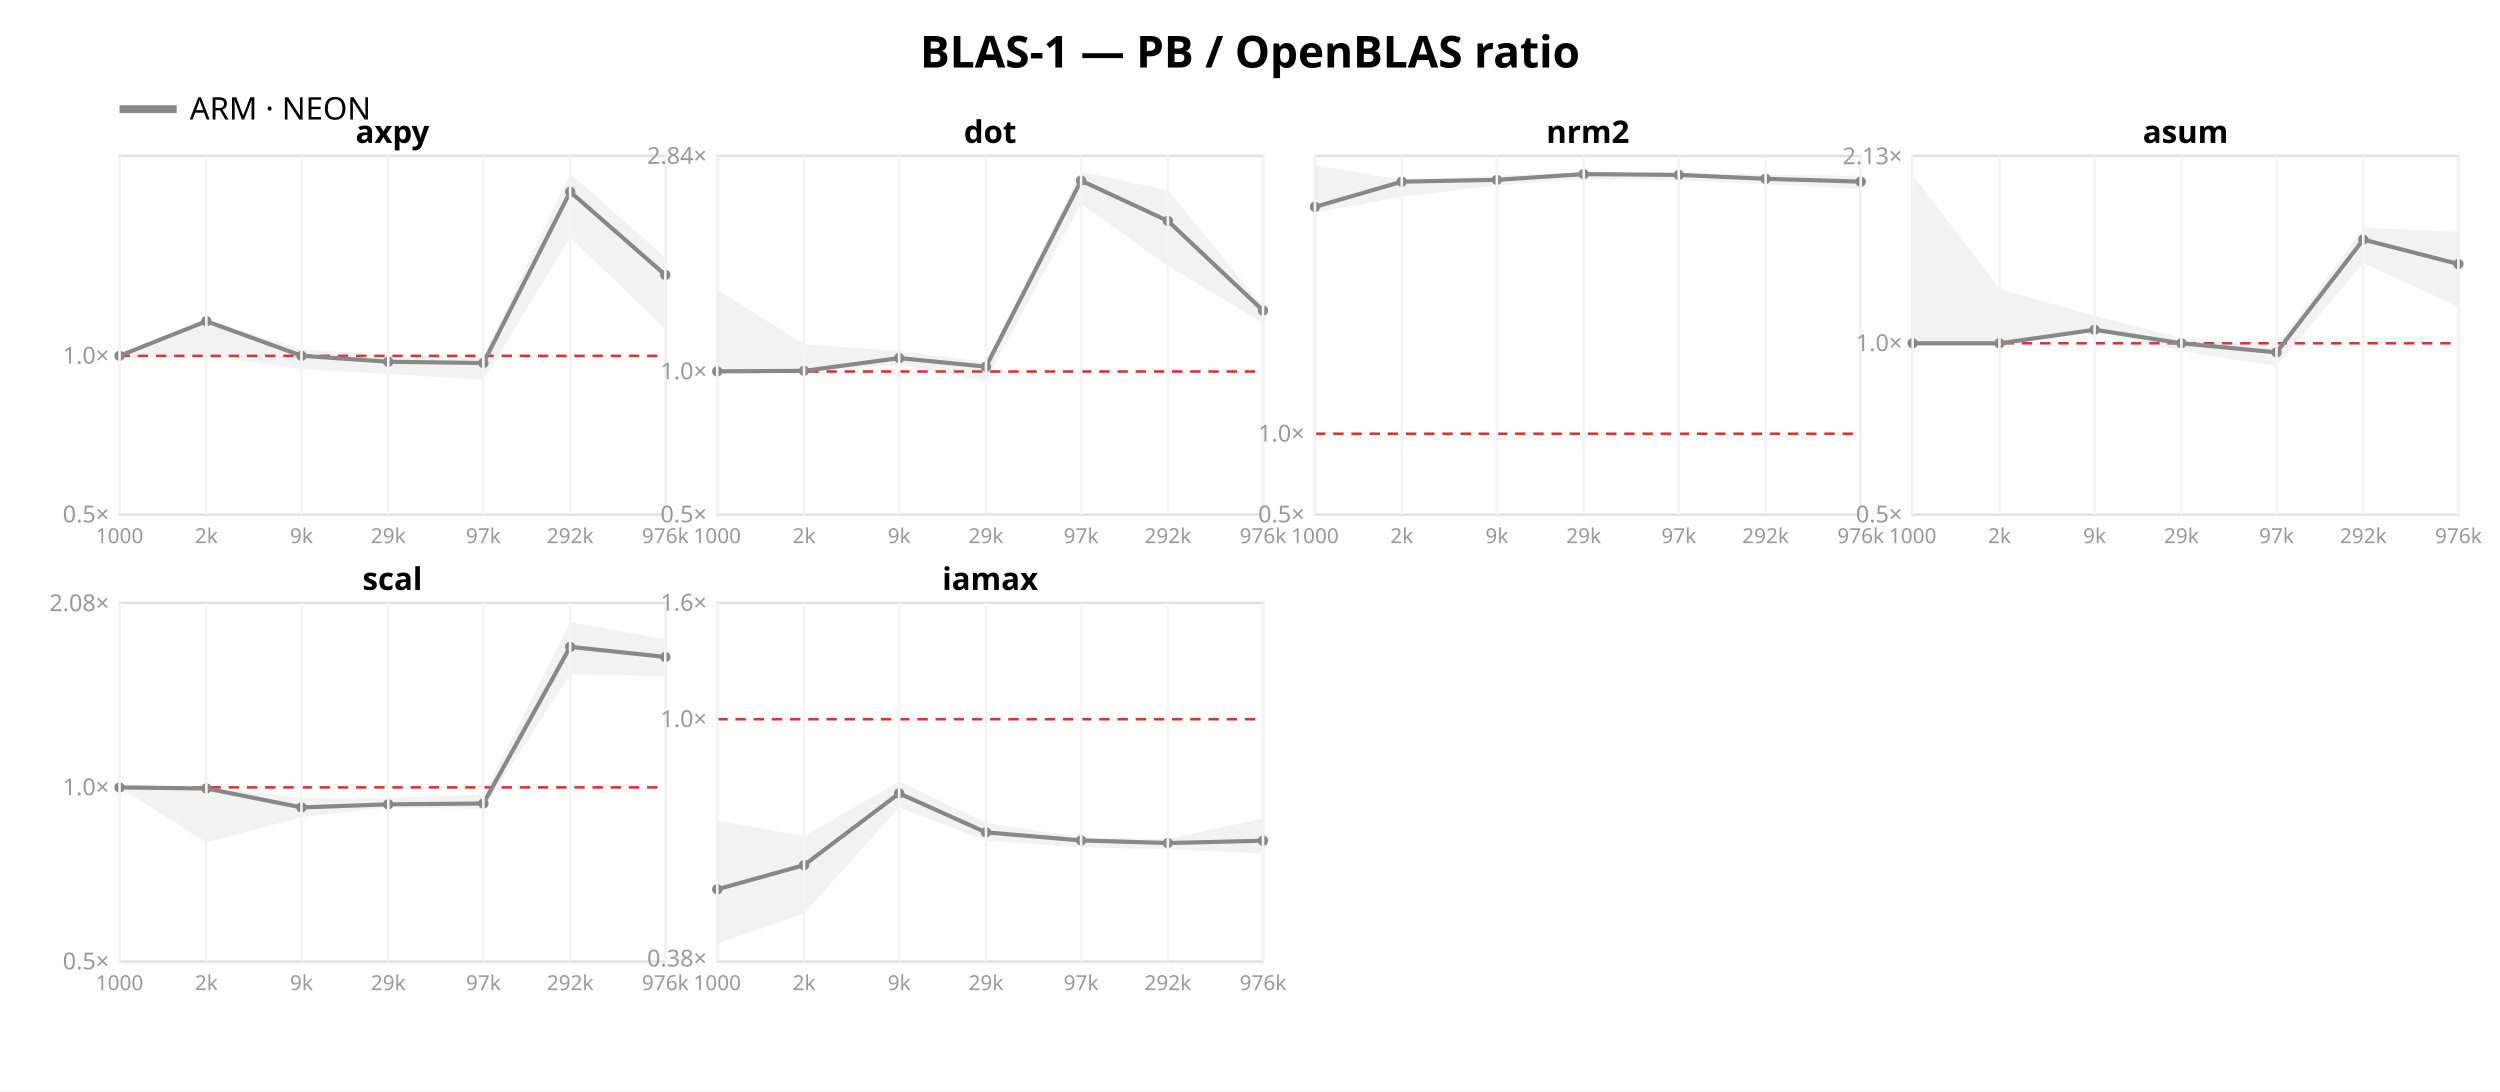
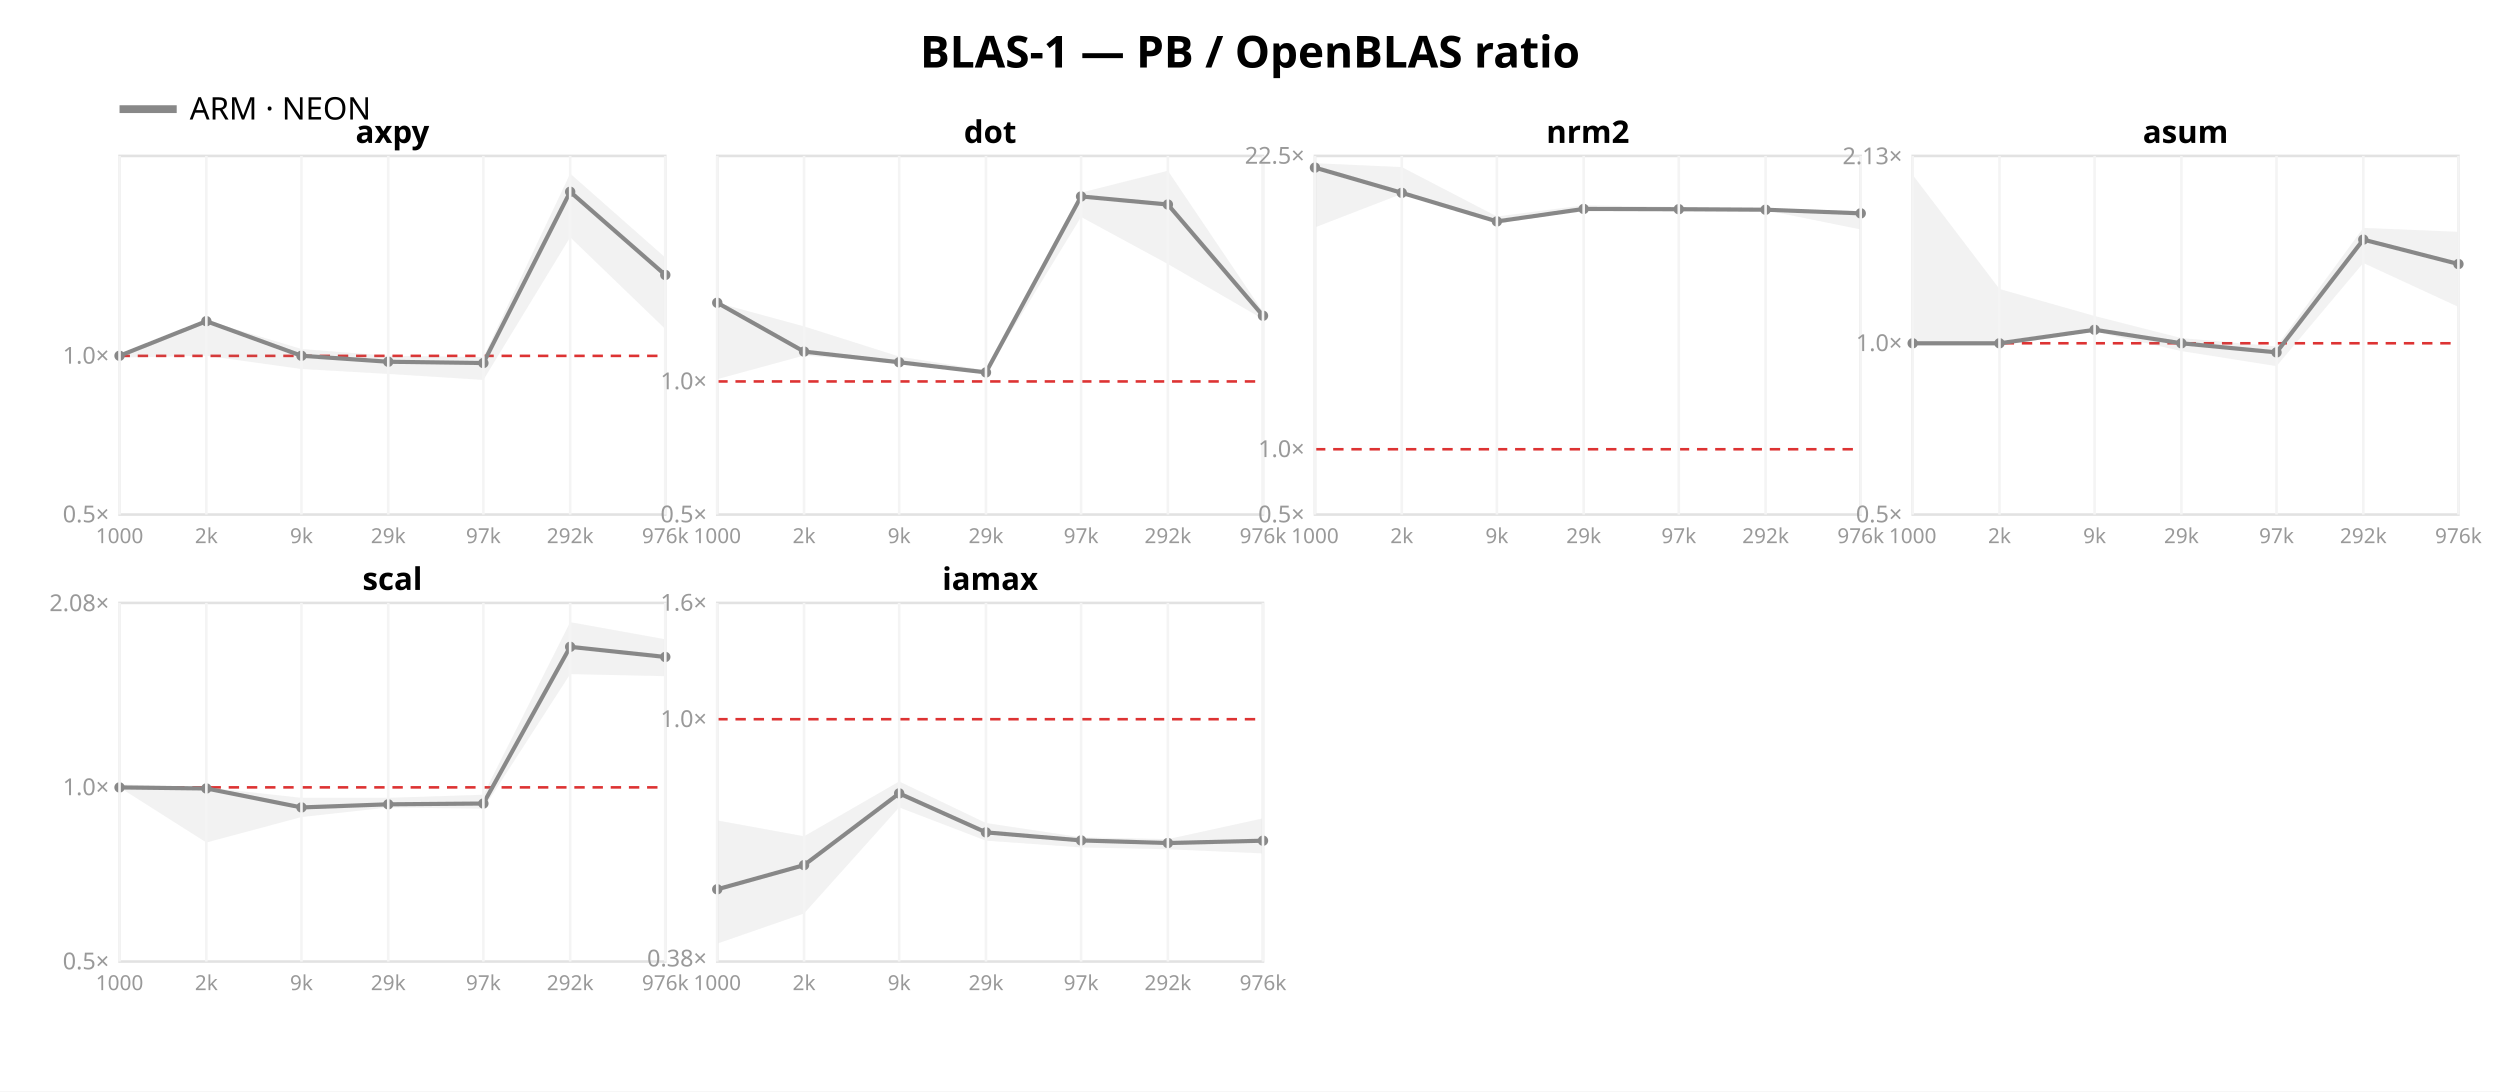
<svg xmlns="http://www.w3.org/2000/svg" width="962" height="420" font-family="sans-serif">
  <rect width="962" height="420" fill="white" />
  <text x="481.0" y="26" text-anchor="middle" font-size="17" font-weight="bold">BLAS-1 — PB / OpenBLAS ratio</text>
  <line x1="46" y1="42" x2="68" y2="42" stroke="#888888" stroke-width="3" />
  <text x="73" y="46" font-size="12">ARM · NEON</text>
  <rect x="46" y="60" width="210" height="138" fill="none" stroke="#e2e2e2" />
  <line x1="46" y1="136.939" x2="256" y2="136.939" stroke="#d33" stroke-dasharray="4 3" />
  <text x="42" y="201.0" text-anchor="end" font-size="9" fill="#999">0.5×</text>
  <text x="42" y="139.939" text-anchor="end" font-size="9" fill="#999">1.0×</text>
  <polygon points="46.0,136.9 79.4,123.3 116.0,134.3 149.4,136.9 186.0,137.4 219.4,66.8 256.0,99.1 256.0,126.6 219.4,91.3 186.0,146.2 149.4,143.9 116.0,142.0 79.4,136.9 46.0,137.6" fill="#888888" opacity="0.11" />
  <polyline points="46.0,136.9 79.4,123.6 116.0,136.9 149.4,139.2 186.0,139.7 219.4,73.8 256.0,105.8" fill="none" stroke="#888888" stroke-width="1.6" />
  <circle cx="46.0" cy="136.9" r="2" fill="#888888" />
  <circle cx="79.4" cy="123.6" r="2" fill="#888888" />
  <circle cx="116.0" cy="136.9" r="2" fill="#888888" />
  <circle cx="149.4" cy="139.2" r="2" fill="#888888" />
  <circle cx="186.0" cy="139.7" r="2" fill="#888888" />
  <circle cx="219.4" cy="73.8" r="2" fill="#888888" />
  <circle cx="256.0" cy="105.8" r="2" fill="#888888" />
  <text x="151.0" y="55" text-anchor="middle" font-size="12" font-weight="bold">axpy</text>
  <line x1="46.0" y1="60" x2="46.0" y2="198" stroke="#f4f4f4" />
  <text x="46.0" y="209" text-anchor="middle" font-size="8" fill="#999">1000</text>
  <line x1="79.4" y1="60" x2="79.4" y2="198" stroke="#f4f4f4" />
  <text x="79.4" y="209" text-anchor="middle" font-size="8" fill="#999">2k</text>
  <line x1="116.0" y1="60" x2="116.0" y2="198" stroke="#f4f4f4" />
  <text x="116.0" y="209" text-anchor="middle" font-size="8" fill="#999">9k</text>
  <line x1="149.4" y1="60" x2="149.4" y2="198" stroke="#f4f4f4" />
  <text x="149.4" y="209" text-anchor="middle" font-size="8" fill="#999">29k</text>
  <line x1="186.0" y1="60" x2="186.0" y2="198" stroke="#f4f4f4" />
  <text x="186.0" y="209" text-anchor="middle" font-size="8" fill="#999">97k</text>
  <line x1="219.4" y1="60" x2="219.4" y2="198" stroke="#f4f4f4" />
  <text x="219.4" y="209" text-anchor="middle" font-size="8" fill="#999">292k</text>
  <line x1="256.0" y1="60" x2="256.0" y2="198" stroke="#f4f4f4" />
  <text x="256.0" y="209" text-anchor="middle" font-size="8" fill="#999">976k</text>
  <rect x="276" y="60" width="210" height="138" fill="none" stroke="#e2e2e2" />
-   <line x1="276" y1="142.95" x2="486" y2="142.95" stroke="#d33" stroke-dasharray="4 3" />
+   <line x1="276" y1="146.78" x2="486" y2="146.78" stroke="#d33" stroke-dasharray="4 3" />
  <text x="272" y="201.0" text-anchor="end" font-size="9" fill="#999">0.5×</text>
-   <text x="272" y="145.95" text-anchor="end" font-size="9" fill="#999">1.0×</text>
-   <text x="272" y="63.05" text-anchor="end" font-size="9" fill="#999">2.84×</text>
-   <polygon points="276.0,111.4 309.4,132.5 346.0,135.1 379.4,139.3 416.0,66.1 449.4,73.2 486.0,117.7 486.0,124.2 449.4,102.3 416.0,78.4 379.4,146.4 346.0,140.5 309.4,142.9 276.0,142.9" fill="#888888" opacity="0.11" />
-   <polyline points="276.0,142.9 309.4,142.7 346.0,137.8 379.4,141.1 416.0,69.5 449.4,85.0 486.0,119.5" fill="none" stroke="#888888" stroke-width="1.6" />
-   <circle cx="276.0" cy="142.9" r="2" fill="#888888" />
-   <circle cx="309.4" cy="142.7" r="2" fill="#888888" />
-   <circle cx="346.0" cy="137.8" r="2" fill="#888888" />
-   <circle cx="379.4" cy="141.1" r="2" fill="#888888" />
-   <circle cx="416.0" cy="69.5" r="2" fill="#888888" />
-   <circle cx="449.4" cy="85.0" r="2" fill="#888888" />
-   <circle cx="486.0" cy="119.5" r="2" fill="#888888" />
+   <text x="272" y="149.78" text-anchor="end" font-size="9" fill="#999">1.0×</text>
+   <polygon points="276.0,116.5 309.4,125.6 346.0,137.2 379.4,142.5 416.0,74.1 449.4,65.7 486.0,120.0 486.0,122.8 449.4,101.6 416.0,83.5 379.4,143.4 346.0,139.7 309.4,136.8 276.0,145.9" fill="#888888" opacity="0.11" />
+   <polyline points="276.0,116.5 309.4,135.3 346.0,139.4 379.4,143.3 416.0,75.6 449.4,78.7 486.0,121.5" fill="none" stroke="#888888" stroke-width="1.6" />
+   <circle cx="276.0" cy="116.5" r="2" fill="#888888" />
+   <circle cx="309.4" cy="135.3" r="2" fill="#888888" />
+   <circle cx="346.0" cy="139.4" r="2" fill="#888888" />
+   <circle cx="379.4" cy="143.3" r="2" fill="#888888" />
+   <circle cx="416.0" cy="75.6" r="2" fill="#888888" />
+   <circle cx="449.4" cy="78.7" r="2" fill="#888888" />
+   <circle cx="486.0" cy="121.5" r="2" fill="#888888" />
  <text x="381.0" y="55" text-anchor="middle" font-size="12" font-weight="bold">dot</text>
  <line x1="276.0" y1="60" x2="276.0" y2="198" stroke="#f4f4f4" />
  <text x="276.0" y="209" text-anchor="middle" font-size="8" fill="#999">1000</text>
  <line x1="309.4" y1="60" x2="309.4" y2="198" stroke="#f4f4f4" />
  <text x="309.4" y="209" text-anchor="middle" font-size="8" fill="#999">2k</text>
  <line x1="346.0" y1="60" x2="346.0" y2="198" stroke="#f4f4f4" />
  <text x="346.0" y="209" text-anchor="middle" font-size="8" fill="#999">9k</text>
  <line x1="379.4" y1="60" x2="379.4" y2="198" stroke="#f4f4f4" />
  <text x="379.4" y="209" text-anchor="middle" font-size="8" fill="#999">29k</text>
  <line x1="416.0" y1="60" x2="416.0" y2="198" stroke="#f4f4f4" />
  <text x="416.0" y="209" text-anchor="middle" font-size="8" fill="#999">97k</text>
  <line x1="449.4" y1="60" x2="449.4" y2="198" stroke="#f4f4f4" />
  <text x="449.4" y="209" text-anchor="middle" font-size="8" fill="#999">292k</text>
  <line x1="486.0" y1="60" x2="486.0" y2="198" stroke="#f4f4f4" />
  <text x="486.0" y="209" text-anchor="middle" font-size="8" fill="#999">976k</text>
  <rect x="506" y="60" width="210" height="138" fill="none" stroke="#e2e2e2" />
-   <line x1="506" y1="166.906" x2="716" y2="166.906" stroke="#d33" stroke-dasharray="4 3" />
+   <line x1="506" y1="172.872" x2="716" y2="172.872" stroke="#d33" stroke-dasharray="4 3" />
  <text x="502" y="201.0" text-anchor="end" font-size="9" fill="#999">0.5×</text>
-   <text x="502" y="169.906" text-anchor="end" font-size="9" fill="#999">1.0×</text>
-   <polygon points="506.0,63.5 539.4,69.3 576.0,67.7 609.4,66.3 646.0,66.6 679.4,67.2 716.0,67.7 716.0,72.8 679.4,70.9 646.0,69.3 609.4,69.0 576.0,71.3 539.4,75.7 506.0,81.8" fill="#888888" opacity="0.11" />
-   <polyline points="506.0,79.6 539.4,69.9 576.0,69.2 609.4,67.0 646.0,67.3 679.4,68.8 716.0,69.9" fill="none" stroke="#888888" stroke-width="1.6" />
-   <circle cx="506.0" cy="79.6" r="2" fill="#888888" />
-   <circle cx="539.4" cy="69.9" r="2" fill="#888888" />
-   <circle cx="576.0" cy="69.2" r="2" fill="#888888" />
-   <circle cx="609.4" cy="67.0" r="2" fill="#888888" />
-   <circle cx="646.0" cy="67.3" r="2" fill="#888888" />
-   <circle cx="679.4" cy="68.8" r="2" fill="#888888" />
-   <circle cx="716.0" cy="69.9" r="2" fill="#888888" />
+   <text x="502" y="175.872" text-anchor="end" font-size="9" fill="#999">1.0×</text>
+   <text x="502" y="63.0" text-anchor="end" font-size="9" fill="#999">22.5×</text>
+   <polygon points="506.0,62.8 539.4,64.3 576.0,83.3 609.4,79.0 646.0,79.6 679.4,80.3 716.0,81.2 716.0,88.3 679.4,80.9 646.0,81.4 609.4,81.1 576.0,85.6 539.4,74.6 506.0,87.5" fill="#888888" opacity="0.11" />
+   <polyline points="506.0,64.5 539.4,74.2 576.0,85.2 609.4,80.4 646.0,80.5 679.4,80.7 716.0,82.1" fill="none" stroke="#888888" stroke-width="1.6" />
+   <circle cx="506.0" cy="64.5" r="2" fill="#888888" />
+   <circle cx="539.4" cy="74.2" r="2" fill="#888888" />
+   <circle cx="576.0" cy="85.2" r="2" fill="#888888" />
+   <circle cx="609.4" cy="80.4" r="2" fill="#888888" />
+   <circle cx="646.0" cy="80.5" r="2" fill="#888888" />
+   <circle cx="679.4" cy="80.7" r="2" fill="#888888" />
+   <circle cx="716.0" cy="82.1" r="2" fill="#888888" />
  <text x="611.0" y="55" text-anchor="middle" font-size="12" font-weight="bold">nrm2</text>
  <line x1="506.0" y1="60" x2="506.0" y2="198" stroke="#f4f4f4" />
  <text x="506.0" y="209" text-anchor="middle" font-size="8" fill="#999">1000</text>
  <line x1="539.4" y1="60" x2="539.4" y2="198" stroke="#f4f4f4" />
  <text x="539.4" y="209" text-anchor="middle" font-size="8" fill="#999">2k</text>
  <line x1="576.0" y1="60" x2="576.0" y2="198" stroke="#f4f4f4" />
  <text x="576.0" y="209" text-anchor="middle" font-size="8" fill="#999">9k</text>
  <line x1="609.4" y1="60" x2="609.4" y2="198" stroke="#f4f4f4" />
  <text x="609.4" y="209" text-anchor="middle" font-size="8" fill="#999">29k</text>
  <line x1="646.0" y1="60" x2="646.0" y2="198" stroke="#f4f4f4" />
  <text x="646.0" y="209" text-anchor="middle" font-size="8" fill="#999">97k</text>
  <line x1="679.4" y1="60" x2="679.4" y2="198" stroke="#f4f4f4" />
  <text x="679.4" y="209" text-anchor="middle" font-size="8" fill="#999">292k</text>
  <line x1="716.0" y1="60" x2="716.0" y2="198" stroke="#f4f4f4" />
  <text x="716.0" y="209" text-anchor="middle" font-size="8" fill="#999">976k</text>
  <rect x="736" y="60" width="210" height="138" fill="none" stroke="#e2e2e2" />
  <line x1="736" y1="132.09" x2="946" y2="132.09" stroke="#d33" stroke-dasharray="4 3" />
  <text x="732" y="201.0" text-anchor="end" font-size="9" fill="#999">0.5×</text>
  <text x="732" y="135.09" text-anchor="end" font-size="9" fill="#999">1.0×</text>
  <text x="732" y="63.191" text-anchor="end" font-size="9" fill="#999">2.13×</text>
  <polygon points="736.0,67.3 769.4,111.2 806.0,121.6 839.4,130.1 876.0,133.3 909.4,87.7 946.0,89.2 946.0,118.1 909.4,101.2 876.0,140.9 839.4,135.1 806.0,127.6 769.4,132.1 736.0,132.1" fill="#888888" opacity="0.11" />
  <polyline points="736.0,132.1 769.4,132.1 806.0,126.9 839.4,132.1 876.0,135.6 909.4,92.2 946.0,101.6" fill="none" stroke="#888888" stroke-width="1.6" />
  <circle cx="736.0" cy="132.1" r="2" fill="#888888" />
  <circle cx="769.4" cy="132.1" r="2" fill="#888888" />
  <circle cx="806.0" cy="126.9" r="2" fill="#888888" />
  <circle cx="839.4" cy="132.1" r="2" fill="#888888" />
  <circle cx="876.0" cy="135.6" r="2" fill="#888888" />
  <circle cx="909.4" cy="92.2" r="2" fill="#888888" />
  <circle cx="946.0" cy="101.6" r="2" fill="#888888" />
  <text x="841.0" y="55" text-anchor="middle" font-size="12" font-weight="bold">asum</text>
  <line x1="736.0" y1="60" x2="736.0" y2="198" stroke="#f4f4f4" />
  <text x="736.0" y="209" text-anchor="middle" font-size="8" fill="#999">1000</text>
  <line x1="769.4" y1="60" x2="769.4" y2="198" stroke="#f4f4f4" />
  <text x="769.4" y="209" text-anchor="middle" font-size="8" fill="#999">2k</text>
  <line x1="806.0" y1="60" x2="806.0" y2="198" stroke="#f4f4f4" />
  <text x="806.0" y="209" text-anchor="middle" font-size="8" fill="#999">9k</text>
  <line x1="839.4" y1="60" x2="839.4" y2="198" stroke="#f4f4f4" />
  <text x="839.4" y="209" text-anchor="middle" font-size="8" fill="#999">29k</text>
  <line x1="876.0" y1="60" x2="876.0" y2="198" stroke="#f4f4f4" />
  <text x="876.0" y="209" text-anchor="middle" font-size="8" fill="#999">97k</text>
  <line x1="909.4" y1="60" x2="909.4" y2="198" stroke="#f4f4f4" />
  <text x="909.4" y="209" text-anchor="middle" font-size="8" fill="#999">292k</text>
  <line x1="946.0" y1="60" x2="946.0" y2="198" stroke="#f4f4f4" />
  <text x="946.0" y="209" text-anchor="middle" font-size="8" fill="#999">976k</text>
  <rect x="46" y="232" width="210" height="138" fill="none" stroke="#e2e2e2" />
  <line x1="46" y1="302.979" x2="256" y2="302.979" stroke="#d33" stroke-dasharray="4 3" />
  <text x="42" y="373.0" text-anchor="end" font-size="9" fill="#999">0.5×</text>
  <text x="42" y="305.979" text-anchor="end" font-size="9" fill="#999">1.0×</text>
  <text x="42" y="235.167" text-anchor="end" font-size="9" fill="#999">2.08×</text>
  <polygon points="46.0,301.8 79.4,303.0 116.0,307.0 149.4,307.0 186.0,305.8 219.4,239.4 256.0,246.0 256.0,260.2 219.4,259.4 186.0,311.2 149.4,310.7 116.0,314.4 79.4,324.2 46.0,303.0" fill="#888888" opacity="0.11" />
  <polyline points="46.0,303.0 79.4,303.4 116.0,310.7 149.4,309.5 186.0,309.2 219.4,248.9 256.0,252.8" fill="none" stroke="#888888" stroke-width="1.6" />
  <circle cx="46.0" cy="303.0" r="2" fill="#888888" />
  <circle cx="79.4" cy="303.4" r="2" fill="#888888" />
  <circle cx="116.0" cy="310.7" r="2" fill="#888888" />
  <circle cx="149.4" cy="309.5" r="2" fill="#888888" />
  <circle cx="186.0" cy="309.2" r="2" fill="#888888" />
  <circle cx="219.4" cy="248.9" r="2" fill="#888888" />
  <circle cx="256.0" cy="252.8" r="2" fill="#888888" />
  <text x="151.0" y="227" text-anchor="middle" font-size="12" font-weight="bold">scal</text>
  <line x1="46.0" y1="232" x2="46.0" y2="370" stroke="#f4f4f4" />
  <text x="46.0" y="381" text-anchor="middle" font-size="8" fill="#999">1000</text>
  <line x1="79.4" y1="232" x2="79.4" y2="370" stroke="#f4f4f4" />
  <text x="79.4" y="381" text-anchor="middle" font-size="8" fill="#999">2k</text>
  <line x1="116.0" y1="232" x2="116.0" y2="370" stroke="#f4f4f4" />
  <text x="116.0" y="381" text-anchor="middle" font-size="8" fill="#999">9k</text>
  <line x1="149.4" y1="232" x2="149.4" y2="370" stroke="#f4f4f4" />
  <text x="149.4" y="381" text-anchor="middle" font-size="8" fill="#999">29k</text>
  <line x1="186.0" y1="232" x2="186.0" y2="370" stroke="#f4f4f4" />
  <text x="186.0" y="381" text-anchor="middle" font-size="8" fill="#999">97k</text>
  <line x1="219.4" y1="232" x2="219.4" y2="370" stroke="#f4f4f4" />
  <text x="219.4" y="381" text-anchor="middle" font-size="8" fill="#999">292k</text>
  <line x1="256.0" y1="232" x2="256.0" y2="370" stroke="#f4f4f4" />
  <text x="256.0" y="381" text-anchor="middle" font-size="8" fill="#999">976k</text>
  <rect x="276" y="232" width="210" height="138" fill="none" stroke="#e2e2e2" />
  <line x1="276" y1="276.753" x2="486" y2="276.753" stroke="#d33" stroke-dasharray="4 3" />
  <text x="272" y="371.885" text-anchor="end" font-size="9" fill="#999">0.38×</text>
  <text x="272" y="279.753" text-anchor="end" font-size="9" fill="#999">1.0×</text>
  <text x="272" y="235.0" text-anchor="end" font-size="9" fill="#999">1.6×</text>
  <polygon points="276.0,315.7 309.4,321.8 346.0,300.7 379.4,316.7 416.0,322.2 449.4,322.9 486.0,314.9 486.0,328.4 449.4,326.8 416.0,326.1 379.4,323.5 346.0,310.7 309.4,351.5 276.0,363.1" fill="#888888" opacity="0.11" />
  <polyline points="276.0,342.2 309.4,332.9 346.0,305.3 379.4,320.3 416.0,323.4 449.4,324.4 486.0,323.5" fill="none" stroke="#888888" stroke-width="1.6" />
  <circle cx="276.0" cy="342.2" r="2" fill="#888888" />
  <circle cx="309.4" cy="332.9" r="2" fill="#888888" />
  <circle cx="346.0" cy="305.3" r="2" fill="#888888" />
  <circle cx="379.4" cy="320.3" r="2" fill="#888888" />
  <circle cx="416.0" cy="323.4" r="2" fill="#888888" />
  <circle cx="449.4" cy="324.4" r="2" fill="#888888" />
  <circle cx="486.0" cy="323.5" r="2" fill="#888888" />
  <text x="381.0" y="227" text-anchor="middle" font-size="12" font-weight="bold">iamax</text>
  <line x1="276.0" y1="232" x2="276.0" y2="370" stroke="#f4f4f4" />
  <text x="276.0" y="381" text-anchor="middle" font-size="8" fill="#999">1000</text>
  <line x1="309.4" y1="232" x2="309.4" y2="370" stroke="#f4f4f4" />
  <text x="309.4" y="381" text-anchor="middle" font-size="8" fill="#999">2k</text>
  <line x1="346.0" y1="232" x2="346.0" y2="370" stroke="#f4f4f4" />
  <text x="346.0" y="381" text-anchor="middle" font-size="8" fill="#999">9k</text>
  <line x1="379.4" y1="232" x2="379.4" y2="370" stroke="#f4f4f4" />
  <text x="379.4" y="381" text-anchor="middle" font-size="8" fill="#999">29k</text>
  <line x1="416.0" y1="232" x2="416.0" y2="370" stroke="#f4f4f4" />
  <text x="416.0" y="381" text-anchor="middle" font-size="8" fill="#999">97k</text>
  <line x1="449.4" y1="232" x2="449.4" y2="370" stroke="#f4f4f4" />
  <text x="449.4" y="381" text-anchor="middle" font-size="8" fill="#999">292k</text>
  <line x1="486.0" y1="232" x2="486.0" y2="370" stroke="#f4f4f4" />
  <text x="486.0" y="381" text-anchor="middle" font-size="8" fill="#999">976k</text>
</svg>
